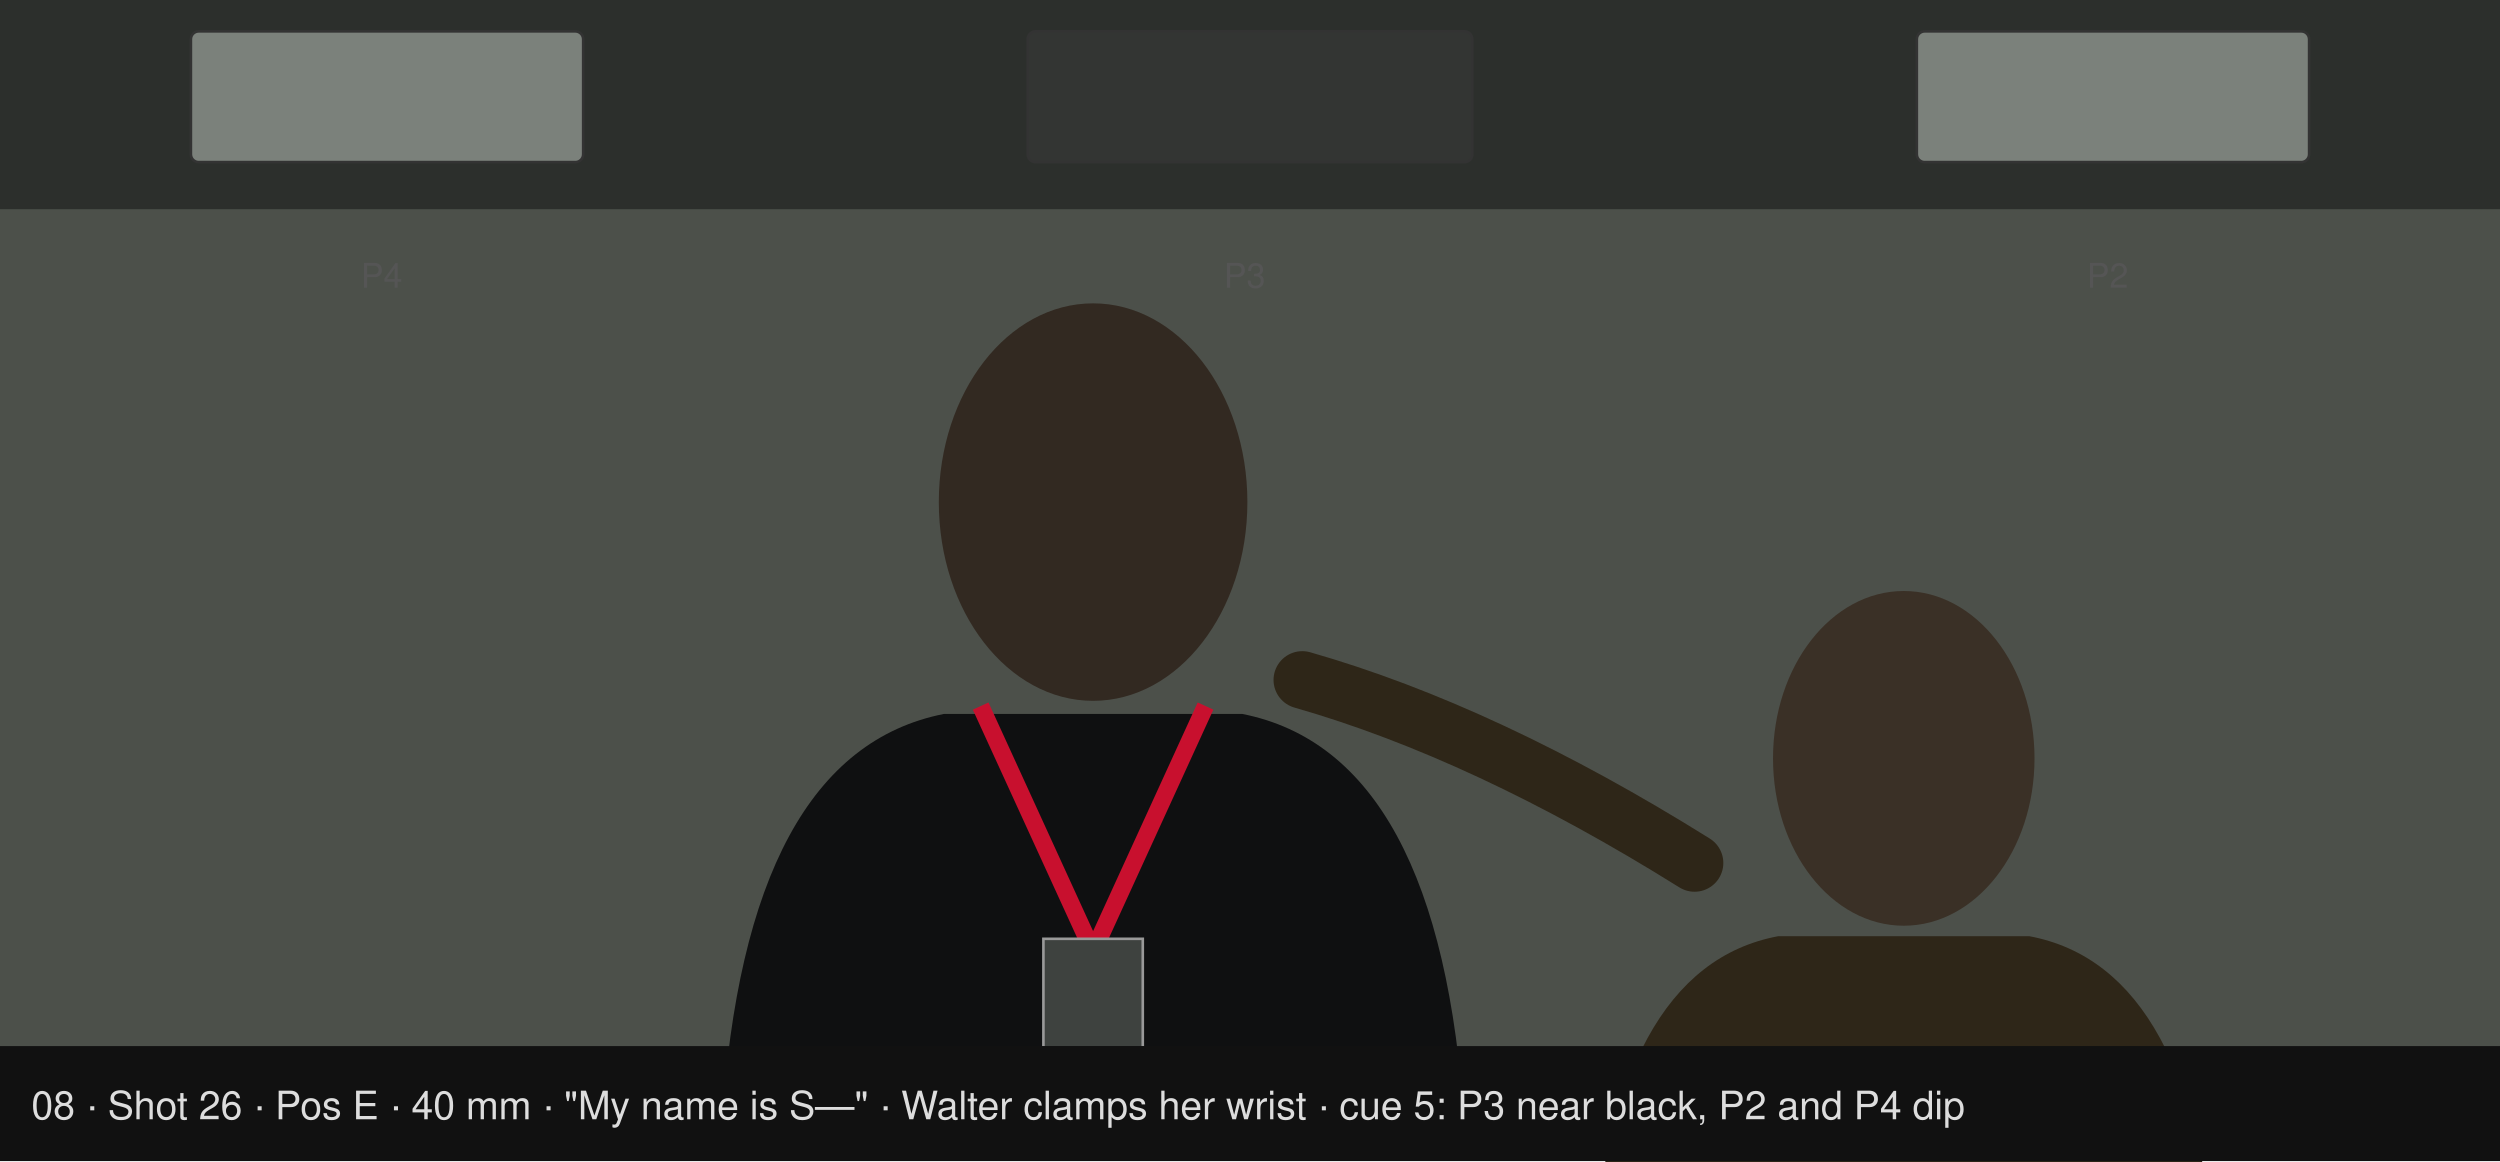
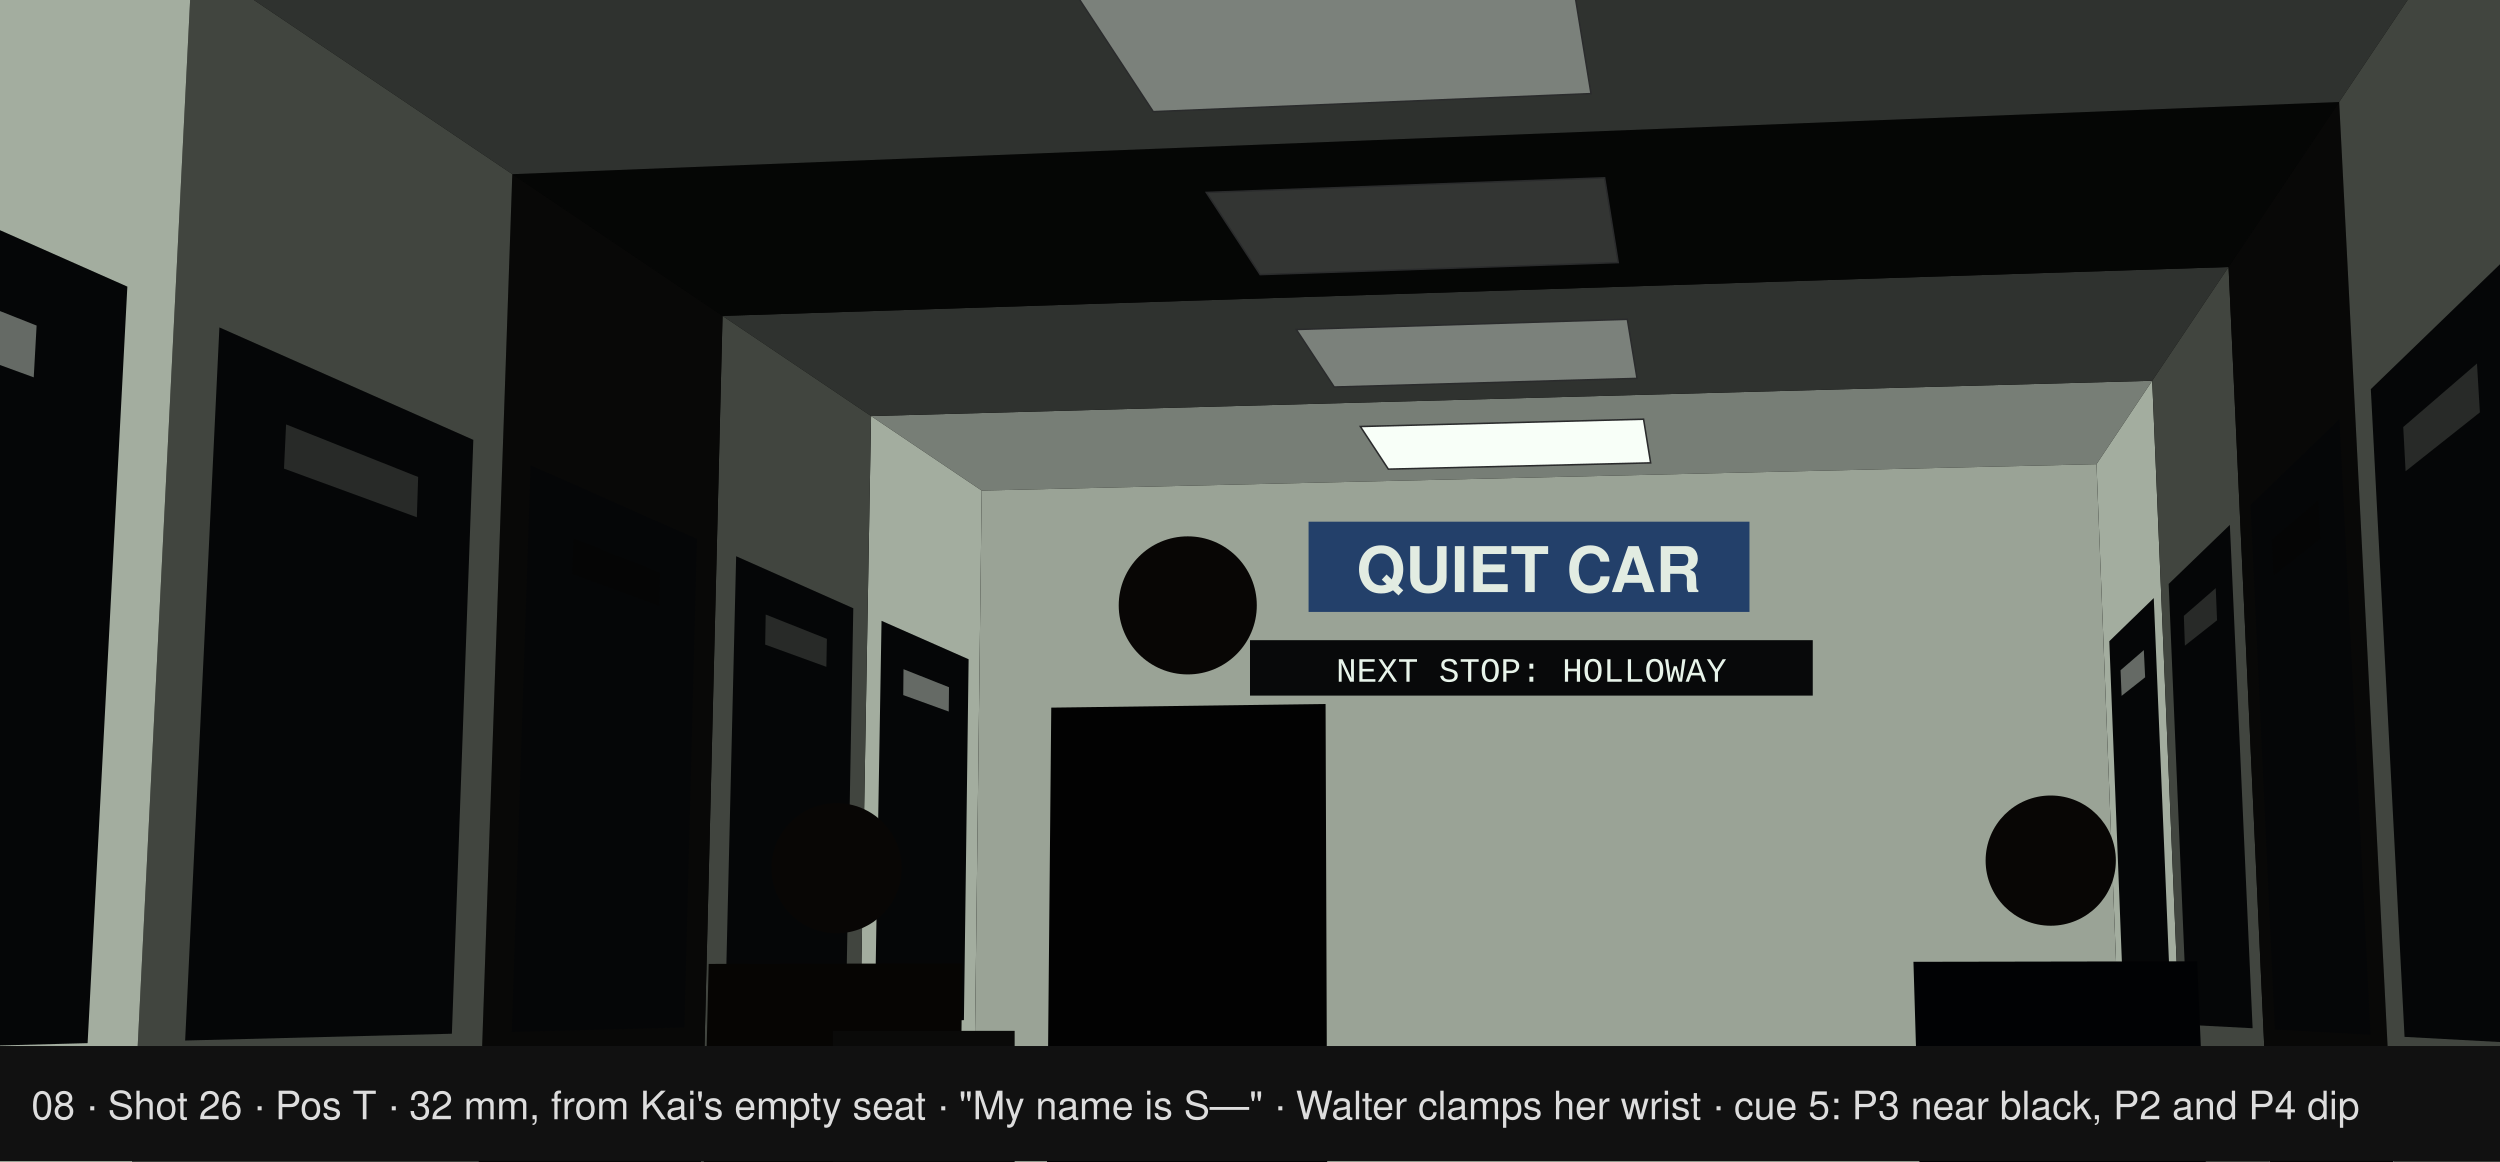
<svg xmlns="http://www.w3.org/2000/svg" viewBox="0 0 956 444" width="956" height="444">
  <defs>
    <radialGradient id="phone">
      <stop offset="0" stop-color="#9cc4ff" stop-opacity="0.9" />
      <stop offset="1" stop-color="#9cc4ff" stop-opacity="0" />
    </radialGradient>
    <radialGradient id="phoneface" cx="0.5" cy="1" r="0.9">
      <stop offset="0" stop-color="#a9cbff" stop-opacity="0.75" />
      <stop offset="1" stop-color="#a9cbff" stop-opacity="0" />
    </radialGradient>
    <linearGradient id="topdown" x1="0" y1="0" x2="0" y2="1">
      <stop offset="0" stop-color="#fff" stop-opacity="0.55" />
      <stop offset="1" stop-color="#fff" stop-opacity="0" />
    </linearGradient>
    <radialGradient id="lamp" cx="0.5" cy="0" r="1">
      <stop offset="0" stop-color="#e6f6f8" stop-opacity="0.95" />
      <stop offset="0.6" stop-color="#9fb8bd" stop-opacity="0.25" />
      <stop offset="1" stop-color="#000" stop-opacity="0" />
    </radialGradient>
  </defs>
  <g>
-     <rect width="956" height="400" fill="#4c504a" />
-     <rect y="0" width="956" height="80" fill="#2c2f2c" />
-     <rect x="73" y="12" width="150" height="50" rx="3" fill="#7b817b" stroke="#333" stroke-width="1" />
-     <rect x="393" y="12" width="170" height="50" rx="3" fill="#333533" stroke="#333" stroke-width="1" />
-     <rect x="733" y="12" width="150" height="50" rx="3" fill="#7b817b" stroke="#333" stroke-width="1" />
-     <text x="138" y="110" font-family="Helvetica" font-size="13" fill="#555">P4</text>
-     <text x="468" y="110" font-family="Helvetica" font-size="13" fill="#555">P3</text>
-     <text x="798" y="110" font-family="Helvetica" font-size="13" fill="#555">P2</text>
-     <path d="M276 430 Q285 288 361 273 L475 273 Q551 288 560 430 Z" fill="#0f1011" />
-     <ellipse cx="418" cy="192" rx="59" ry="76" fill="#322921" />
-     <path d="M375 270 L418 364 L461 270" stroke="#c8102e" stroke-width="6.6" fill="none" />
-     <rect x="399" y="359" width="38" height="49" fill="#3e423f" stroke="#999" />
-     <path d="M608 490 Q616 370 680 358 L776 358 Q840 370 848 490 Z" fill="#2e2618" />
-     <ellipse cx="728" cy="290" rx="50" ry="64" fill="#3a3026" />
-     <path d="M648 330 Q568 280 498 260" stroke="#2e2618" stroke-width="22" fill="none" stroke-linecap="round" />
+     <rect width="956" height="400" fill="#000" />
+     <polygon points="326.0,562.4 841.0,573.8 816.2,546.9 371.1,538.4" fill="#6a7068" />
+     <polygon points="333.1,159.1 823.0,145.6 801.7,177.5 375.4,187.6" fill="#777e76" />
+     <polygon points="326.0,562.4 333.1,159.1 375.4,187.6 371.1,538.4" fill="#a3ad9f" />
+     <polygon points="334.5,391.0 337.1,237.4 370.4,252.1 368.6,390.1" fill="#050607" />
+     <polygon points="345.4,265.8 345.5,255.9 362.9,262.8 362.8,272.1" fill="#656a65" />
+     <polygon points="841.0,573.8 823.0,145.6 801.7,177.5 816.2,546.9" fill="#a3ad9f" />
+     <polygon points="830.4,391.5 823.6,228.7 806.6,245.2 812.3,390.5" fill="#050607" />
+     <polygon points="820.3,259.0 819.8,248.6 810.9,256.3 811.3,266.1" fill="#656a65" />
+     <polygon points="520.2,163.1 628.5,160.3 631.2,177.0 530.9,179.4" fill="#f8fff8" stroke="#2a2b2c" stroke-width="0.6" />
+     <polygon points="264.6,595.1 875.5,611.2 841.0,573.8 326.0,562.4" fill="#2a2d29" />
+     <polygon points="276.3,120.8 852.2,102.1 823.0,145.6 333.1,159.1" fill="#2f322f" />
+     <polygon points="264.6,595.1 276.3,120.8 333.1,159.1 326.0,562.4" fill="#41453f" />
+     <polygon points="277.2,392.5 281.5,212.7 326.3,232.6 323.4,391.3" fill="#050607" />
+     <polygon points="292.6,246.5 292.8,235.0 316.2,244.3 316.0,255.0" fill="#282a28" />
+     <polygon points="875.5,611.2 852.2,102.1 823.0,145.6 841.0,573.8" fill="#41453f" />
+     <polygon points="861.4,393.2 852.7,200.7 829.3,223.3 836.4,391.9" fill="#050607" />
+     <polygon points="847.8,237.2 847.3,224.9 835.1,235.5 835.5,246.9" fill="#282a28" />
+     <polygon points="269.7,495.2 370.6,496.6 412.6,480.2 325.6,479.2" fill="#152f2b" />
+     <polygon points="369.3,596.4 370.6,496.6 412.6,480.2 412.0,565.4" fill="#0e211e" />
+     <polygon points="869.1,503.5 755.6,502.0 742.1,484.1 838.3,485.3" fill="#152f2b" />
+     <polygon points="759.0,606.6 755.6,502.0 742.1,484.1 744.8,572.8" fill="#0e211e" />
+     <polygon points="495.7,126.0 622.3,122.1 626.0,144.7 510.2,148.0" fill="#7b817b" stroke="#2a2b2c" stroke-width="0.6" />
+     <polygon points="176.0,642.3 926.7,666.8 875.5,611.2 264.6,595.1" fill="#050505" />
+     <polygon points="195.9,66.6 894.5,39.0 852.2,102.1 276.3,120.8" fill="#050605" />
+     <polygon points="176.0,642.3 195.9,66.6 276.3,120.8 264.6,595.1" fill="#080807" />
+     <polygon points="195.7,394.6 202.9,177.9 266.5,206.1 261.7,392.9" fill="#050607" />
+     <polygon points="218.8,219.5 219.3,205.9 252.4,219.0 252.1,231.7" fill="#050505" />
+     <polygon points="926.7,666.8 894.5,39.0 852.2,102.1 875.5,611.2" fill="#080807" />
+     <polygon points="906.5,395.7 894.6,160.3 860.6,193.1 869.9,393.7" fill="#050607" />
+     <polygon points="887.3,206.0 886.5,191.2 868.7,206.5 869.4,220.1" fill="#050505" />
+     <polygon points="184.1,519.6 305.9,521.7 366.6,498.1 264.4,496.7" fill="#020505" />
+     <polygon points="303.4,644.2 305.9,521.7 366.6,498.1 365.3,599.3" fill="#010403" />
+     <polygon points="917.6,532.3 776.9,529.8 756.9,503.7 872.1,505.3" fill="#020505" />
+     <polygon points="781.4,659.6 776.9,529.8 756.9,503.7 760.4,609.8" fill="#010403" />
+     <polygon points="461.3,73.6 613.6,68.0 618.8,100.4 481.9,105.0" fill="#333533" stroke="#2a2b2c" stroke-width="0.6" />
+     <polygon points="36.8,716.4 1010.7,757.9 926.7,666.8 176.0,642.3" fill="#2a2d29" />
+     <polygon points="73.5,-15.9 961.4,-60.7 894.5,39.0 195.9,66.6" fill="#2f322f" />
+     <polygon points="36.8,716.4 73.5,-15.9 195.9,66.6 176.0,642.3" fill="#41453f" />
+     <polygon points="70.8,397.9 83.9,125.2 181.0,168.2 172.8,395.3" fill="#050607" />
+     <polygon points="108.6,179.2 109.4,162.3 159.9,182.4 159.4,197.8" fill="#282a28" />
+     <polygon points="1010.7,757.9 961.4,-60.7 894.5,39.0 926.7,666.8" fill="#41453f" />
+     <polygon points="978.5,399.7 960.6,96.6 906.6,148.8 919.5,396.5" fill="#050607" />
+     <polygon points="948.3,157.7 947.2,139.0 919.0,163.3 919.9,180.2" fill="#282a28" />
+     <polygon points="51.0,557.7 204.6,561.1 299.9,524.0 176.2,521.9" fill="#152f2b" />
+     <polygon points="199.6,719.5 204.6,561.1 299.9,524.0 297.4,648.6" fill="#0e211e" />
+     <polygon points="996.2,578.8 811.1,574.7 778.9,532.4 922.1,534.9" fill="#152f2b" />
+     <polygon points="817.7,745.5 811.1,574.7 778.9,532.4 783.5,664.6" fill="#0e211e" />
+     <polygon points="409.3,-5.5 600.2,-14.5 608.4,35.8 441.0,42.7" fill="#7b817b" stroke="#2a2b2c" stroke-width="0.6" />
+     <polygon points="-213.3,849.5 1174.0,934.9 1010.7,757.9 36.8,716.4" fill="#6a7068" />
+     <polygon points="-135.5,-156.7 1083.2,-242.3 961.4,-60.7 73.5,-15.9" fill="#777e76" />
+     <polygon points="-213.3,849.5 -135.5,-156.7 73.5,-15.9 36.8,716.4" fill="#a3ad9f" />
+     <polygon points="-144.9,403.6 -117.9,35.8 48.7,109.6 33.5,398.9" fill="#050607" />
+     <polygon points="-74.1,112.5 -72.6,90.2 14.0,124.5 12.9,144.3" fill="#656a65" />
+     <polygon points="1174.0,934.9 1083.2,-242.3 961.4,-60.7 1010.7,757.9" fill="#a3ad9f" />
+     <polygon points="1111.4,407.1 1079.7,-18.2 980.7,77.3 1000.6,401.0" fill="#050607" />
+     <polygon points="1055.3,73.1 1053.5,47.6 1001.9,91.9 1003.4,114.1" fill="#656a65" />
+     <polygon points="-184.0,624.9 23.6,631.5 194.8,564.9 38.2,561.4" fill="#35766d" />
+     <polygon points="12.0,855.6 23.6,631.5 194.8,564.9 189.5,726.8" fill="#25524c" />
+     <polygon points="1145.6,667.2 875.2,658.6 814.5,579.1 1004.0,583.4" fill="#35766d" />
+     <polygon points="886.5,908.6 875.2,658.6 814.5,579.1 821.3,754.0" fill="#25524c" />
+     <polygon points="321.3,-139.2 577.4,-155.7 591.7,-67.1 376.3,-55.6" fill="#f8fff8" stroke="#2a2b2c" stroke-width="0.6" />
+     <polygon points="-794.8,1159.1 1628.4,1427.7 1174.0,934.9 -213.3,849.5" fill="#6a7068" />
+     <polygon points="-573.1,-451.6 1374.0,-676.1 1083.2,-242.3 -135.5,-156.7" fill="#777e76" />
+     <polygon points="-794.8,1159.1 -573.1,-451.6 -135.5,-156.7 -213.3,849.5" fill="#a3ad9f" />
+     <polygon points="-607.0,415.8 -534.9,-148.8 -183.2,6.9 -215.8,405.5" fill="#050607" />
+     <polygon points="-435.9,-19.7 -432.2,-52.4 -250.8,19.5 -253.3,47.0" fill="#656a65" />
+     <polygon points="1628.4,1427.7 1374.0,-676.1 1083.2,-242.3 1174.0,934.9" fill="#a3ad9f" />
+     <polygon points="1439.2,425.3 1358.7,-287.2 1120.3,-57.3 1157.6,409.7" fill="#050607" />
+     <polygon points="1291.6,-113.9 1287.5,-153.8 1165.2,-48.5 1167.9,-16.1" fill="#656a65" />
+     <polygon points="-711.0,775.6 -392.2,793.2 4.5,639.0 -208.7,632.0" fill="#35766d" />
+     <polygon points="-429.8,1176.1 -392.2,793.2 4.5,639.0 -8.1,870.2" fill="#25524c" />
+     <polygon points="1539.3,900.3 1038.4,872.6 882.2,667.8 1162.1,677.0" fill="#35766d" />
+     <polygon points="1067.5,1337.3 1038.4,872.6 882.2,667.8 894.1,926.6" fill="#25524c" />
+     <polygon points="140.7,-413.7 529.4,-452.7 561.0,-257.2 258.9,-234.1" fill="#f8fff8" stroke="#2a2b2c" stroke-width="0.6" />
+     <polygon points="-3660.4,2684.6 9560.5,10028.6 1628.4,1427.7 -794.8,1159.1" fill="#6a7068" />
+     <polygon points="-2068.1,-1459.1 2986.8,-3081.6 1374.0,-676.1 -573.1,-451.6" fill="#777e76" />
+     <polygon points="-3660.4,2684.6 -2068.1,-1459.1 -573.1,-451.6 -794.8,1159.1" fill="#a3ad9f" />
+     <polygon points="-2298.6,460.3 -1903.7,-755.1 -695.5,-220.0 -791.1,420.6" fill="#050607" />
+     <polygon points="-1492.2,-405.6 -1476.6,-466.4 -879.4,-229.7 -887.2,-184.6" fill="#656a65" />
+     <polygon points="9560.5,10028.6 2986.8,-3081.6 1374.0,-676.1 1628.4,1427.7" fill="#a3ad9f" />
+     <polygon points="3568.6,543.4 2780.1,-1657.8 1480.1,-404.3 1589.4,433.6" fill="#050607" />
+     <polygon points="2250.9,-872.8 2228.7,-963.3 1633.9,-451.7 1643.0,-391.9" fill="#656a65" />
+     <polygon points="-2966.3,1420.4 -2346.7,1553.4 -445.4,813.9 -777.1,794.5" fill="#35766d" />
+     <polygon points="-2723.9,2840.6 -2346.7,1553.4 -445.4,813.9 -487.3,1217.9" fill="#25524c" />
+     <polygon points="5477.9,3232.1 2322.0,2555.0 1061.1,902.3 1595.6,933.6" fill="#35766d" />
+     <polygon points="2837.8,5531.3 2322.0,2555.0 1061.1,902.3 1093.3,1398.4" fill="#25524c" />
+     <polygon points="-441.3,-1298.4 363.1,-1482.0 485.4,-725.6 -20.0,-658.1" fill="#f8fff8" stroke="#2a2b2c" stroke-width="0.6" />
+     <polygon points="-4820.3,3302.1 23449.1,25102.5 9560.5,10028.6 -3660.4,2684.6" fill="#6a7068" />
+     <polygon points="-2476.8,-1734.5 3739.4,-4204.1 2986.8,-3081.6 -2068.1,-1459.1" fill="#777e76" />
+     <polygon points="-4820.3,3302.1 -2476.8,-1734.5 -2068.1,-1459.1 -3660.4,2684.6" fill="#a3ad9f" />
+     <polygon points="-2794.2,473.4 -2263.6,-914.5 -2772.8,-1140.0 -3537.1,492.9" fill="#050607" />
+     <polygon points="-46965.2,-17033.8 -44428.5,-17493.1 -4264.8,-1571.7 -4352.8,-1450.8" fill="#656a65" />
+     <polygon points="23449.1,25102.5 3739.4,-4204.1 2986.8,-3081.6 9560.5,10028.6" fill="#a3ad9f" />
+     <polygon points="4789.6,611.2 3378.6,-2234.9 4536.2,-3351.1 8089.8,794.2" fill="#050607" />
+     <polygon points="21097.3,-18531.8 21097.3,-19990.7 15828.1,-12661.9 17953.5,-13295.6" fill="#656a65" />
+     <polygon points="-3745.0,1643.1 -3095.7,1844.7 -2823.0,1738.6 -3466.5,1563.5" fill="#35766d" />
+     <polygon points="-3712.2,3557.6 -3095.7,1844.7 -2823.0,1738.6 -3344.7,3290.9" fill="#25524c" />
+     <polygon points="10006.8,5913.4 3293.8,3828.8 2884.7,3292.6 7874.7,4651.1" fill="#35766d" />
+     <polygon points="4788.3,10152.3 3293.8,3828.8 2884.7,3292.6 3881.1,8002.9" fill="#25524c" />
+     <polygon points="-21004.2,-32242.2 -5447.1,-32584.6 -5.0,-3760.4 -1528.5,-2951.2" fill="#f8fff8" stroke="#2a2b2c" stroke-width="0.6" />
+     <polygon points="10139.7,10667.9 3246.2,-2712.0 1090.0,-127.8 1171.6,932.9" fill="#848c84" stroke="#000" stroke-width="1" />
+     <polygon points="3562.6,382.3 2774.8,-1780.0 1433.6,-405.9 1531.7,382.3" fill="#040506" />
+     <polygon points="1470.4,382.3 1384.0,-355.0 1115.7,-80.1 1152.5,382.3" fill="#040506" />
+     <polygon points="371.1,538.4 816.2,546.9 801.7,177.5 375.4,187.6" fill="#9aa396" />
+     <rect x="500.4" y="199.5" width="168.6" height="34.5" fill="#23406a" />
+     <text x="584.6" y="226.4" font-size="24.1" fill="#e2ece2" text-anchor="middle" font-family="Helvetica,Arial" font-weight="bold">QUIET CAR</text>
+     <rect x="478.0" y="244.8" width="215.2" height="21.2" fill="#08090a" />
+     <text x="585.6" y="260.7" font-size="13.1" fill="#e8f4ea" text-anchor="middle" font-family="Courier New,monospace">NEXT STOP: HOLLOWAY</text>
+     <polygon points="267.6,507.7 271.0,368.6 368.0,368.4 366.2,509.3" fill="#060503" />
+     <circle cx="319.9" cy="332.0" r="24.9" fill="#080605" />
+     <rect x="318.5" y="394.2" width="69.5" height="73.0" fill="#0a0a09" />
+     <polygon points="736.1,515.0 731.7,367.8 840.2,367.6 846.6,516.7" fill="#010204" />
+     <circle cx="784.2" cy="329.1" r="24.9" fill="#080605" />
+     <polygon points="398.6,635.8 402.0,270.6 506.9,269.2 508.2,639.2" fill="#020202" />
+     <circle cx="454.2" cy="231.5" r="26.4" fill="#080605" />
  </g>
  <rect y="400" width="956" height="44" fill="#111" />
-   <text x="12" y="428" font-family="Helvetica,Arial" font-size="15" fill="#ddd">08 · Shot 26 · Pos E · 40 mm · "My name is S—" · Walter clamps her wrist · cue 5: P3 near black, P2 and P4 dip</text>
+   <text x="12" y="428" font-family="Helvetica,Arial" font-size="15" fill="#ddd">08 · Shot 26 · Pos T · 32 mm, from Kai's empty seat · "My name is S—" · Walter clamps her wrist · cue 5: P3 near black, P2 and P4 dip</text>
</svg>
